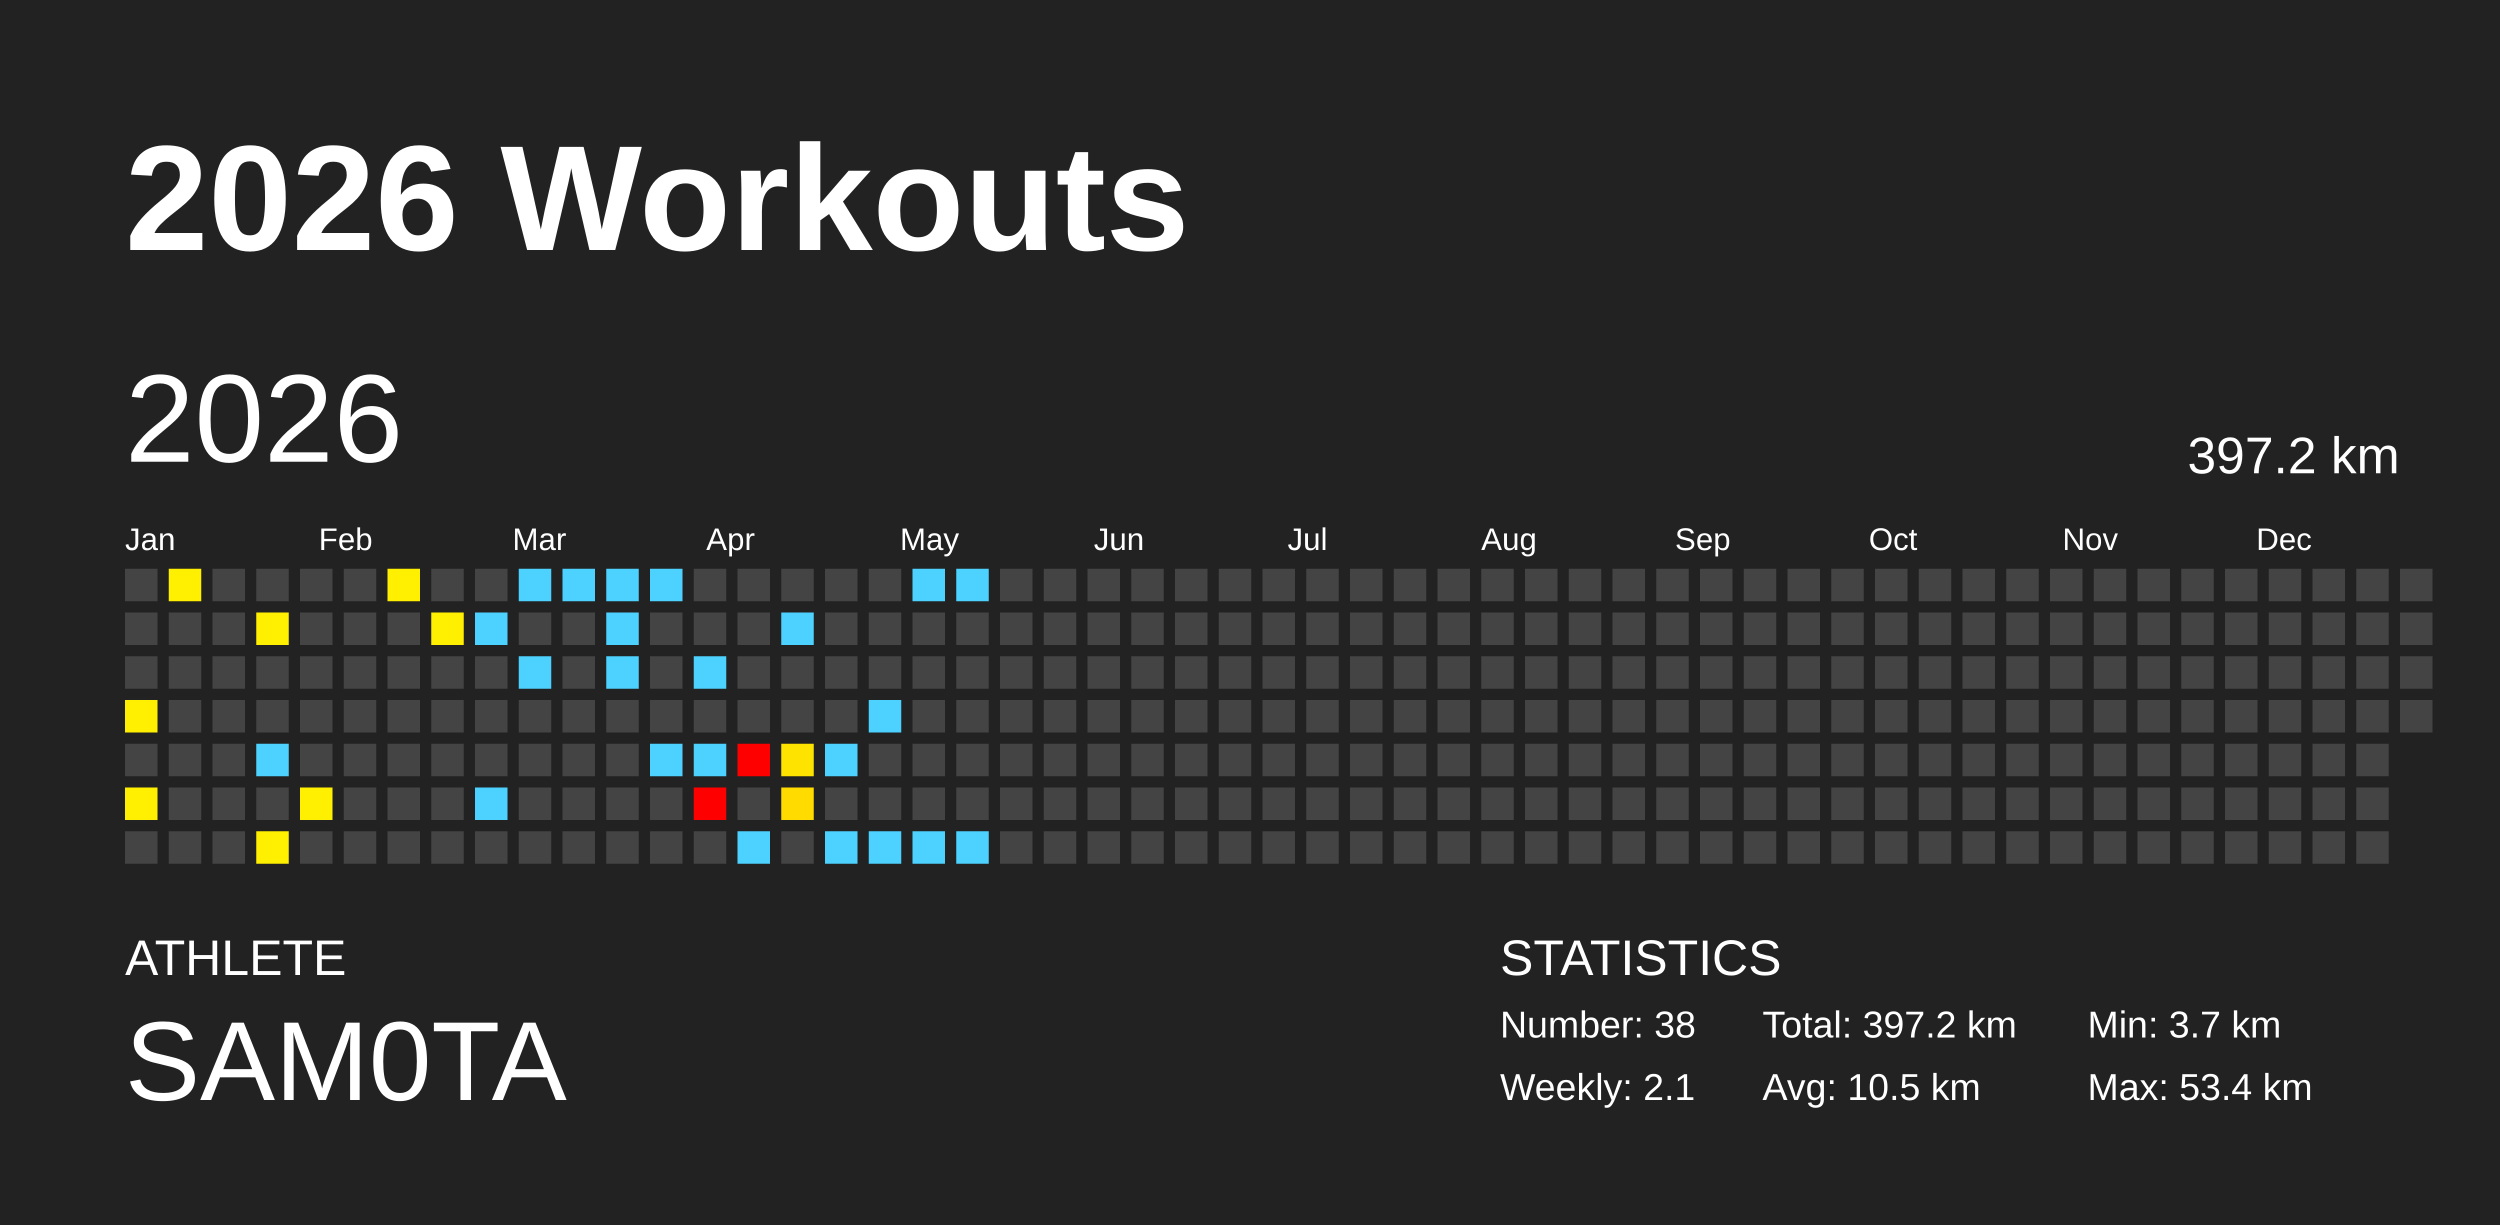
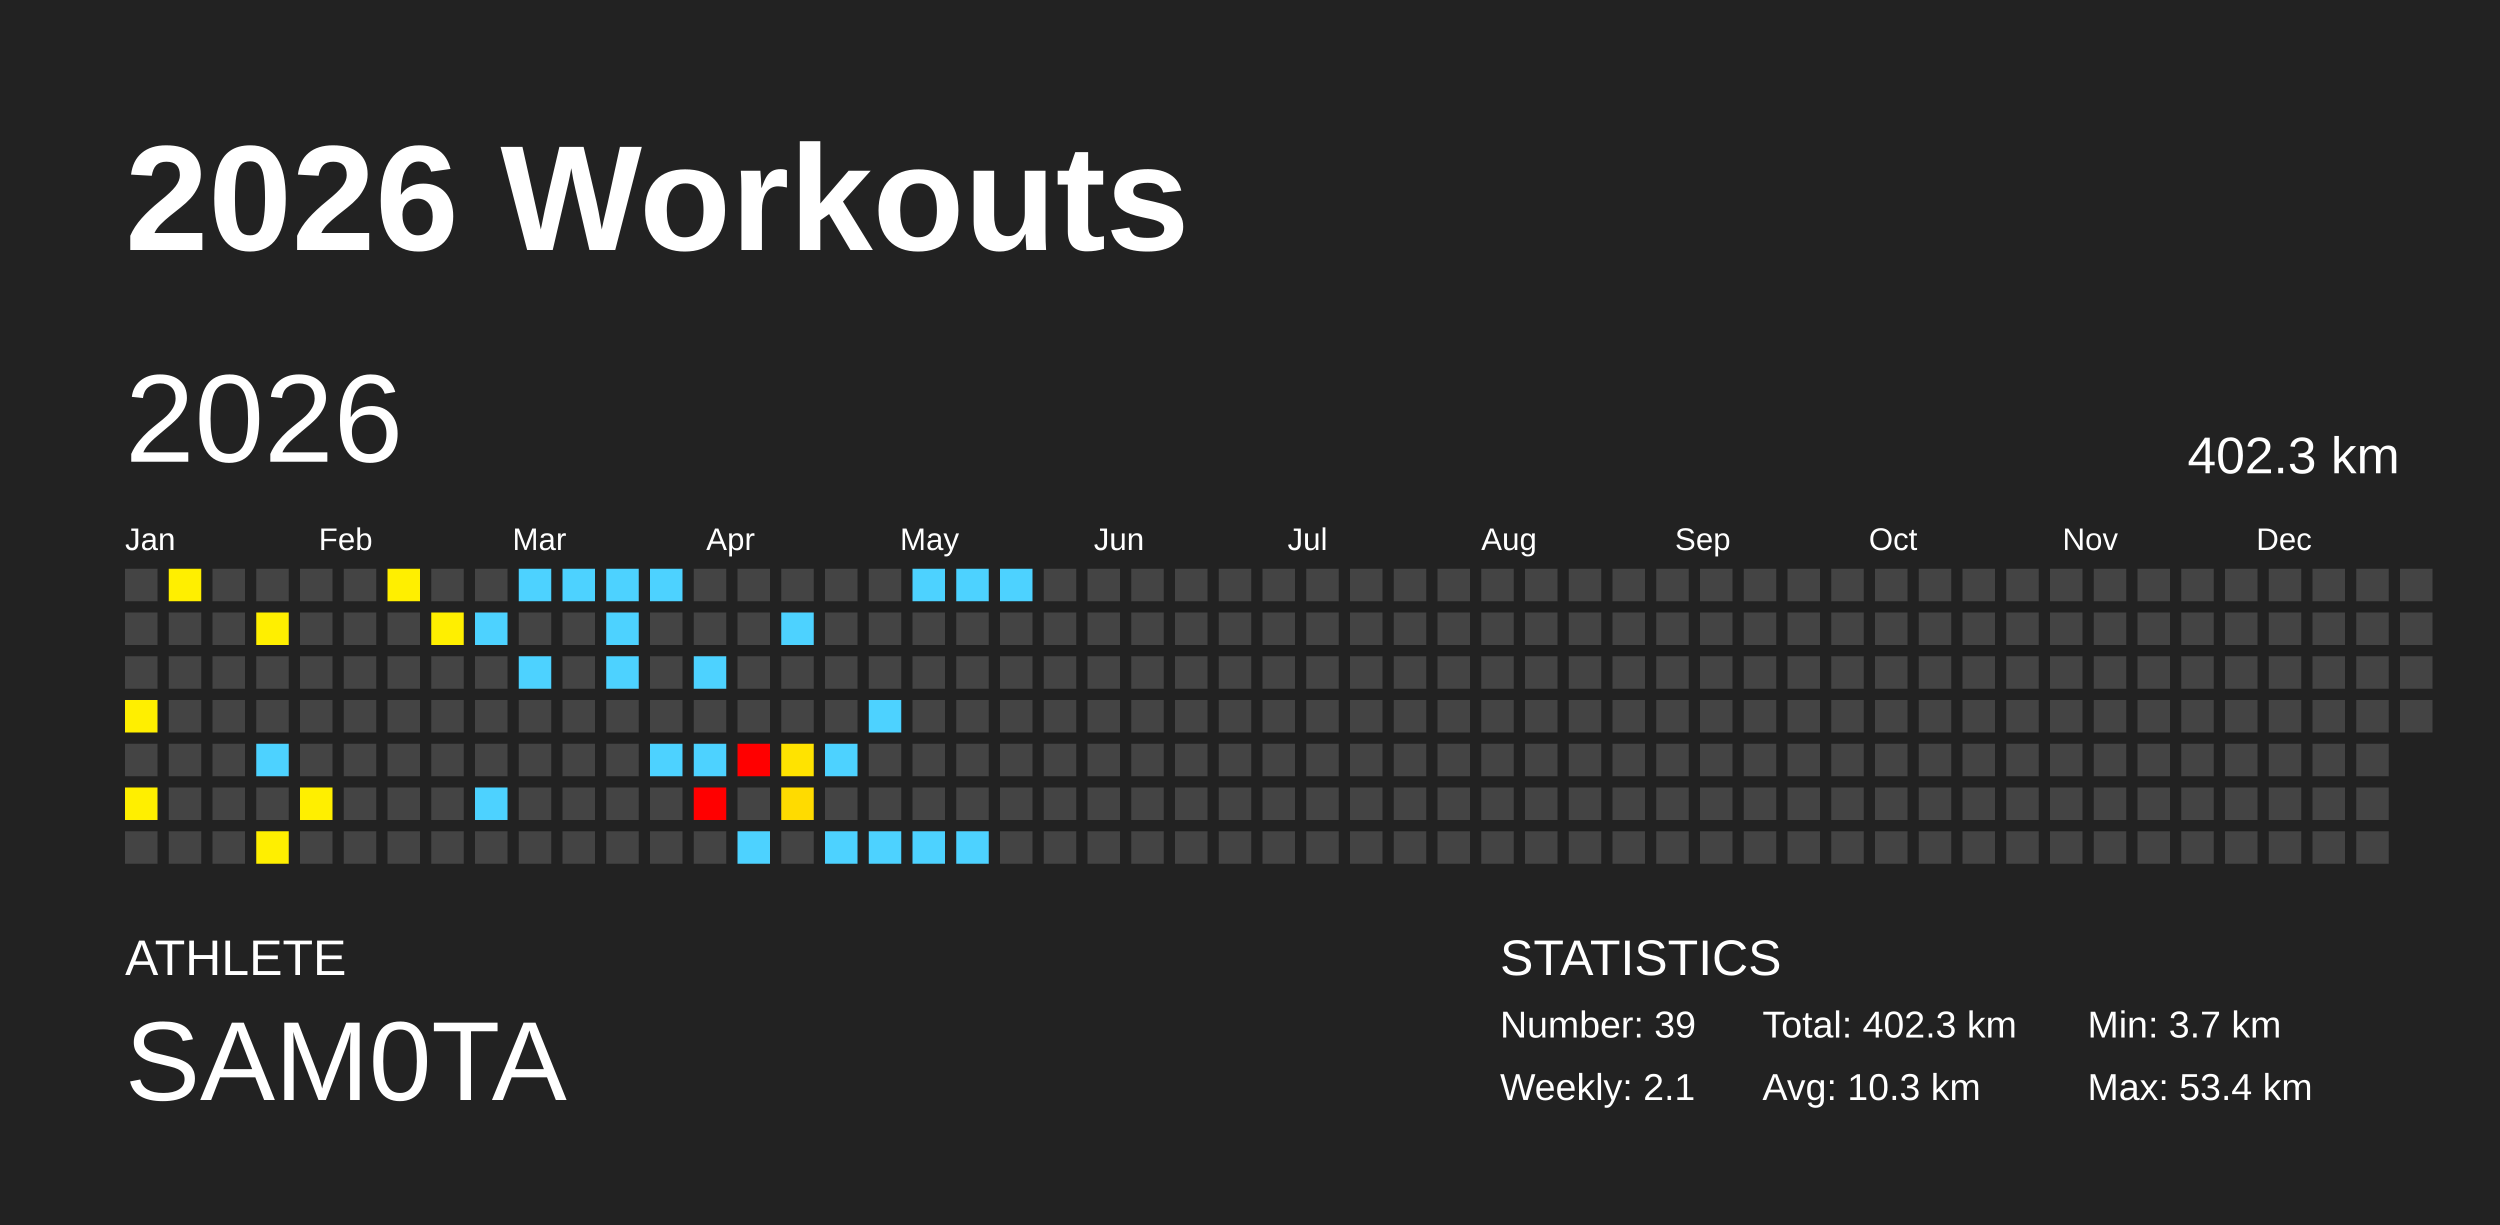
<svg xmlns="http://www.w3.org/2000/svg" baseProfile="full" height="98mm" version="1.1" viewBox="0,0,200,98" width="200mm">
  <defs />
  <rect fill="#222222" height="98" width="200" x="0" y="0" />
  <text fill="#FFFFFF" style="font-size:12px; font-family:Arial; font-weight:bold;" x="10" y="20">2026 Workouts</text>
  <text fill="#FFFFFF" style="font-size:4px; font-family:Arial" x="10" y="78">ATHLETE</text>
  <text fill="#FFFFFF" style="font-size:9px; font-family:Arial" x="10" y="88">SAM0TA</text>
  <text fill="#FFFFFF" style="font-size:4px; font-family:Arial" x="120" y="78">STATISTICS</text>
-   <text fill="#FFFFFF" style="font-size:3px; font-family:Arial" x="120" y="83">Number: 38</text>
+   <text fill="#FFFFFF" style="font-size:3px; font-family:Arial" x="120" y="83">Number: 39</text>
  <text fill="#FFFFFF" style="font-size:3px; font-family:Arial" x="120" y="88">Weekly: 2.1</text>
-   <text fill="#FFFFFF" style="font-size:3px; font-family:Arial" x="141" y="83">Total: 397.2 km</text>
-   <text fill="#FFFFFF" style="font-size:3px; font-family:Arial" x="141" y="88">Avg: 10.5 km</text>
+   <text fill="#FFFFFF" style="font-size:3px; font-family:Arial" x="141" y="83">Total: 402.3 km</text>
+   <text fill="#FFFFFF" style="font-size:3px; font-family:Arial" x="141" y="88">Avg: 10.3 km</text>
  <text fill="#FFFFFF" style="font-size:3px; font-family:Arial" x="167" y="83">Min: 3.7 km</text>
  <text fill="#FFFFFF" style="font-size:3px; font-family:Arial" x="167" y="88">Max: 53.4 km</text>
  <text dominant-baseline="hanging" fill="#FFFFFF" style="font-size:10.0px; font-family:Arial;" x="10" y="30">2026</text>
-   <text dominant-baseline="hanging" fill="#FFFFFF" style="font-size:4.125px; font-family:Arial;" x="175" y="35">397.2 km</text>
+   <text dominant-baseline="hanging" fill="#FFFFFF" style="font-size:4.125px; font-family:Arial;" x="175" y="35">402.3 km</text>
  <text fill="#FFFFFF" style="font-size:2.5px; font-family:Arial" x="10.0" y="44">Jan</text>
  <text fill="#FFFFFF" style="font-size:2.5px; font-family:Arial" x="25.5" y="44">Feb</text>
  <text fill="#FFFFFF" style="font-size:2.5px; font-family:Arial" x="41.0" y="44">Mar</text>
  <text fill="#FFFFFF" style="font-size:2.5px; font-family:Arial" x="56.5" y="44">Apr</text>
  <text fill="#FFFFFF" style="font-size:2.5px; font-family:Arial" x="72.0" y="44">May</text>
  <text fill="#FFFFFF" style="font-size:2.5px; font-family:Arial" x="87.5" y="44">Jun</text>
  <text fill="#FFFFFF" style="font-size:2.5px; font-family:Arial" x="103.0" y="44">Jul</text>
  <text fill="#FFFFFF" style="font-size:2.5px; font-family:Arial" x="118.5" y="44">Aug</text>
  <text fill="#FFFFFF" style="font-size:2.5px; font-family:Arial" x="134.0" y="44">Sep</text>
  <text fill="#FFFFFF" style="font-size:2.5px; font-family:Arial" x="149.5" y="44">Oct</text>
  <text fill="#FFFFFF" style="font-size:2.5px; font-family:Arial" x="165.0" y="44">Nov</text>
  <text fill="#FFFFFF" style="font-size:2.5px; font-family:Arial" x="180.5" y="44">Dec</text>
  <rect fill="#444444" height="2.6" width="2.6" x="10.0" y="45.5" />
  <rect fill="#444444" height="2.6" width="2.6" x="10.0" y="49.0" />
  <rect fill="#444444" height="2.6" width="2.6" x="10.0" y="52.5" />
  <rect fill="#ffef00" height="2.6" width="2.6" x="10.0" y="56.0" />
  <rect fill="#444444" height="2.6" width="2.6" x="10.0" y="59.5" />
  <rect fill="#ffef00" height="2.6" width="2.6" x="10.0" y="63.0" />
  <rect fill="#444444" height="2.6" width="2.6" x="10.0" y="66.5" />
  <rect fill="#ffef00" height="2.6" width="2.6" x="13.5" y="45.5" />
  <rect fill="#444444" height="2.6" width="2.6" x="13.5" y="49.0" />
  <rect fill="#444444" height="2.6" width="2.6" x="13.5" y="52.5" />
  <rect fill="#444444" height="2.6" width="2.6" x="13.5" y="56.0" />
  <rect fill="#444444" height="2.6" width="2.6" x="13.5" y="59.5" />
  <rect fill="#444444" height="2.6" width="2.6" x="13.5" y="63.0" />
  <rect fill="#444444" height="2.6" width="2.6" x="13.5" y="66.5" />
  <rect fill="#444444" height="2.6" width="2.6" x="17.0" y="45.5" />
  <rect fill="#444444" height="2.6" width="2.6" x="17.0" y="49.0" />
  <rect fill="#444444" height="2.6" width="2.6" x="17.0" y="52.5" />
  <rect fill="#444444" height="2.6" width="2.6" x="17.0" y="56.0" />
  <rect fill="#444444" height="2.6" width="2.6" x="17.0" y="59.5" />
  <rect fill="#444444" height="2.6" width="2.6" x="17.0" y="63.0" />
  <rect fill="#444444" height="2.6" width="2.6" x="17.0" y="66.5" />
  <rect fill="#444444" height="2.6" width="2.6" x="20.5" y="45.5" />
  <rect fill="#ffef00" height="2.6" width="2.6" x="20.5" y="49.0" />
  <rect fill="#444444" height="2.6" width="2.6" x="20.5" y="52.5" />
  <rect fill="#444444" height="2.6" width="2.6" x="20.5" y="56.0" />
  <rect fill="#4dd2ff" height="2.6" width="2.6" x="20.5" y="59.5" />
  <rect fill="#444444" height="2.6" width="2.6" x="20.5" y="63.0" />
  <rect fill="#ffef00" height="2.6" width="2.6" x="20.5" y="66.5" />
  <rect fill="#444444" height="2.6" width="2.6" x="24.0" y="45.5" />
  <rect fill="#444444" height="2.6" width="2.6" x="24.0" y="49.0" />
  <rect fill="#444444" height="2.6" width="2.6" x="24.0" y="52.5" />
  <rect fill="#444444" height="2.6" width="2.6" x="24.0" y="56.0" />
  <rect fill="#444444" height="2.6" width="2.6" x="24.0" y="59.5" />
  <rect fill="#ffef00" height="2.6" width="2.6" x="24.0" y="63.0" />
  <rect fill="#444444" height="2.6" width="2.6" x="24.0" y="66.5" />
  <rect fill="#444444" height="2.6" width="2.6" x="27.5" y="45.5" />
  <rect fill="#444444" height="2.6" width="2.6" x="27.5" y="49.0" />
  <rect fill="#444444" height="2.6" width="2.6" x="27.5" y="52.5" />
  <rect fill="#444444" height="2.6" width="2.6" x="27.5" y="56.0" />
  <rect fill="#444444" height="2.6" width="2.6" x="27.5" y="59.5" />
  <rect fill="#444444" height="2.6" width="2.6" x="27.5" y="63.0" />
  <rect fill="#444444" height="2.6" width="2.6" x="27.5" y="66.5" />
  <rect fill="#ffef00" height="2.6" width="2.6" x="31.0" y="45.5" />
  <rect fill="#444444" height="2.6" width="2.6" x="31.0" y="49.0" />
  <rect fill="#444444" height="2.6" width="2.6" x="31.0" y="52.5" />
  <rect fill="#444444" height="2.6" width="2.6" x="31.0" y="56.0" />
  <rect fill="#444444" height="2.6" width="2.6" x="31.0" y="59.5" />
  <rect fill="#444444" height="2.6" width="2.6" x="31.0" y="63.0" />
  <rect fill="#444444" height="2.6" width="2.6" x="31.0" y="66.5" />
  <rect fill="#444444" height="2.6" width="2.6" x="34.5" y="45.5" />
  <rect fill="#ffef00" height="2.6" width="2.6" x="34.5" y="49.0" />
  <rect fill="#444444" height="2.6" width="2.6" x="34.5" y="52.5" />
  <rect fill="#444444" height="2.6" width="2.6" x="34.5" y="56.0" />
  <rect fill="#444444" height="2.6" width="2.6" x="34.5" y="59.5" />
  <rect fill="#444444" height="2.6" width="2.6" x="34.5" y="63.0" />
  <rect fill="#444444" height="2.6" width="2.6" x="34.5" y="66.5" />
  <rect fill="#444444" height="2.6" width="2.6" x="38.0" y="45.5" />
  <rect fill="#4dd2ff" height="2.6" width="2.6" x="38.0" y="49.0" />
  <rect fill="#444444" height="2.6" width="2.6" x="38.0" y="52.5" />
  <rect fill="#444444" height="2.6" width="2.6" x="38.0" y="56.0" />
  <rect fill="#444444" height="2.6" width="2.6" x="38.0" y="59.5" />
  <rect fill="#4dd2ff" height="2.6" width="2.6" x="38.0" y="63.0" />
  <rect fill="#444444" height="2.6" width="2.6" x="38.0" y="66.5" />
  <rect fill="#4dd2ff" height="2.6" width="2.6" x="41.5" y="45.5" />
  <rect fill="#444444" height="2.6" width="2.6" x="41.5" y="49.0" />
  <rect fill="#4dd2ff" height="2.6" width="2.6" x="41.5" y="52.5" />
  <rect fill="#444444" height="2.6" width="2.6" x="41.5" y="56.0" />
  <rect fill="#444444" height="2.6" width="2.6" x="41.5" y="59.5" />
  <rect fill="#444444" height="2.6" width="2.6" x="41.5" y="63.0" />
  <rect fill="#444444" height="2.6" width="2.6" x="41.5" y="66.5" />
  <rect fill="#4dd2ff" height="2.6" width="2.6" x="45.0" y="45.5" />
  <rect fill="#444444" height="2.6" width="2.6" x="45.0" y="49.0" />
  <rect fill="#444444" height="2.6" width="2.6" x="45.0" y="52.5" />
  <rect fill="#444444" height="2.6" width="2.6" x="45.0" y="56.0" />
  <rect fill="#444444" height="2.6" width="2.6" x="45.0" y="59.5" />
  <rect fill="#444444" height="2.6" width="2.6" x="45.0" y="63.0" />
  <rect fill="#444444" height="2.6" width="2.6" x="45.0" y="66.5" />
  <rect fill="#4dd2ff" height="2.6" width="2.6" x="48.5" y="45.5" />
  <rect fill="#4dd2ff" height="2.6" width="2.6" x="48.5" y="49.0" />
  <rect fill="#4dd2ff" height="2.6" width="2.6" x="48.5" y="52.5" />
  <rect fill="#444444" height="2.6" width="2.6" x="48.5" y="56.0" />
  <rect fill="#444444" height="2.6" width="2.6" x="48.5" y="59.5" />
  <rect fill="#444444" height="2.6" width="2.6" x="48.5" y="63.0" />
  <rect fill="#444444" height="2.6" width="2.6" x="48.5" y="66.5" />
  <rect fill="#4dd2ff" height="2.6" width="2.6" x="52.0" y="45.5" />
  <rect fill="#444444" height="2.6" width="2.6" x="52.0" y="49.0" />
  <rect fill="#444444" height="2.6" width="2.6" x="52.0" y="52.5" />
  <rect fill="#444444" height="2.6" width="2.6" x="52.0" y="56.0" />
  <rect fill="#4dd2ff" height="2.6" width="2.6" x="52.0" y="59.5" />
  <rect fill="#444444" height="2.6" width="2.6" x="52.0" y="63.0" />
  <rect fill="#444444" height="2.6" width="2.6" x="52.0" y="66.5" />
  <rect fill="#444444" height="2.6" width="2.6" x="55.5" y="45.5" />
  <rect fill="#444444" height="2.6" width="2.6" x="55.5" y="49.0" />
  <rect fill="#4dd2ff" height="2.6" width="2.6" x="55.5" y="52.5" />
  <rect fill="#444444" height="2.6" width="2.6" x="55.5" y="56.0" />
  <rect fill="#4dd2ff" height="2.6" width="2.6" x="55.5" y="59.5" />
  <rect fill="red" height="2.6" width="2.6" x="55.5" y="63.0" />
  <rect fill="#444444" height="2.6" width="2.6" x="55.5" y="66.5" />
  <rect fill="#444444" height="2.6" width="2.6" x="59.0" y="45.5" />
  <rect fill="#444444" height="2.6" width="2.6" x="59.0" y="49.0" />
  <rect fill="#444444" height="2.6" width="2.6" x="59.0" y="52.5" />
  <rect fill="#444444" height="2.6" width="2.6" x="59.0" y="56.0" />
  <rect fill="red" height="2.6" width="2.6" x="59.0" y="59.5" />
  <rect fill="#444444" height="2.6" width="2.6" x="59.0" y="63.0" />
  <rect fill="#4dd2ff" height="2.6" width="2.6" x="59.0" y="66.5" />
  <rect fill="#444444" height="2.6" width="2.6" x="62.5" y="45.5" />
  <rect fill="#4dd2ff" height="2.6" width="2.6" x="62.5" y="49.0" />
  <rect fill="#444444" height="2.6" width="2.6" x="62.5" y="52.5" />
  <rect fill="#444444" height="2.6" width="2.6" x="62.5" y="56.0" />
  <rect fill="#ffe300" height="2.6" width="2.6" x="62.5" y="59.5" />
  <rect fill="#ffdb00" height="2.6" width="2.6" x="62.5" y="63.0" />
  <rect fill="#444444" height="2.6" width="2.6" x="62.5" y="66.5" />
  <rect fill="#444444" height="2.6" width="2.6" x="66.0" y="45.5" />
  <rect fill="#444444" height="2.6" width="2.6" x="66.0" y="49.0" />
  <rect fill="#444444" height="2.6" width="2.6" x="66.0" y="52.5" />
  <rect fill="#444444" height="2.6" width="2.6" x="66.0" y="56.0" />
  <rect fill="#4dd2ff" height="2.6" width="2.6" x="66.0" y="59.5" />
  <rect fill="#444444" height="2.6" width="2.6" x="66.0" y="63.0" />
  <rect fill="#4dd2ff" height="2.6" width="2.6" x="66.0" y="66.5" />
  <rect fill="#444444" height="2.6" width="2.6" x="69.5" y="45.5" />
  <rect fill="#444444" height="2.6" width="2.6" x="69.5" y="49.0" />
  <rect fill="#444444" height="2.6" width="2.6" x="69.5" y="52.5" />
  <rect fill="#4dd2ff" height="2.6" width="2.6" x="69.5" y="56.0" />
  <rect fill="#444444" height="2.6" width="2.6" x="69.5" y="59.5" />
  <rect fill="#444444" height="2.6" width="2.6" x="69.5" y="63.0" />
  <rect fill="#4dd2ff" height="2.6" width="2.6" x="69.5" y="66.5" />
  <rect fill="#4dd2ff" height="2.6" width="2.6" x="73.0" y="45.5" />
  <rect fill="#444444" height="2.6" width="2.6" x="73.0" y="49.0" />
  <rect fill="#444444" height="2.6" width="2.6" x="73.0" y="52.5" />
  <rect fill="#444444" height="2.6" width="2.6" x="73.0" y="56.0" />
  <rect fill="#444444" height="2.6" width="2.6" x="73.0" y="59.5" />
  <rect fill="#444444" height="2.6" width="2.6" x="73.0" y="63.0" />
  <rect fill="#4dd2ff" height="2.6" width="2.6" x="73.0" y="66.5" />
  <rect fill="#4dd2ff" height="2.6" width="2.6" x="76.5" y="45.5" />
  <rect fill="#444444" height="2.6" width="2.6" x="76.5" y="49.0" />
  <rect fill="#444444" height="2.6" width="2.6" x="76.5" y="52.5" />
  <rect fill="#444444" height="2.6" width="2.6" x="76.5" y="56.0" />
  <rect fill="#444444" height="2.6" width="2.6" x="76.5" y="59.5" />
  <rect fill="#444444" height="2.6" width="2.6" x="76.5" y="63.0" />
  <rect fill="#4dd2ff" height="2.6" width="2.6" x="76.5" y="66.5" />
-   <rect fill="#444444" height="2.6" width="2.6" x="80.0" y="45.5" />
+   <rect fill="#4dd2ff" height="2.6" width="2.6" x="80.0" y="45.5" />
  <rect fill="#444444" height="2.6" width="2.6" x="80.0" y="49.0" />
  <rect fill="#444444" height="2.6" width="2.6" x="80.0" y="52.5" />
  <rect fill="#444444" height="2.6" width="2.6" x="80.0" y="56.0" />
  <rect fill="#444444" height="2.6" width="2.6" x="80.0" y="59.5" />
  <rect fill="#444444" height="2.6" width="2.6" x="80.0" y="63.0" />
  <rect fill="#444444" height="2.6" width="2.6" x="80.0" y="66.5" />
  <rect fill="#444444" height="2.6" width="2.6" x="83.5" y="45.5" />
  <rect fill="#444444" height="2.6" width="2.6" x="83.5" y="49.0" />
  <rect fill="#444444" height="2.6" width="2.6" x="83.5" y="52.5" />
  <rect fill="#444444" height="2.6" width="2.6" x="83.5" y="56.0" />
  <rect fill="#444444" height="2.6" width="2.6" x="83.5" y="59.5" />
  <rect fill="#444444" height="2.6" width="2.6" x="83.5" y="63.0" />
  <rect fill="#444444" height="2.6" width="2.6" x="83.5" y="66.5" />
  <rect fill="#444444" height="2.6" width="2.6" x="87.0" y="45.5" />
  <rect fill="#444444" height="2.6" width="2.6" x="87.0" y="49.0" />
  <rect fill="#444444" height="2.6" width="2.6" x="87.0" y="52.5" />
  <rect fill="#444444" height="2.6" width="2.6" x="87.0" y="56.0" />
  <rect fill="#444444" height="2.6" width="2.6" x="87.0" y="59.5" />
  <rect fill="#444444" height="2.6" width="2.6" x="87.0" y="63.0" />
  <rect fill="#444444" height="2.6" width="2.6" x="87.0" y="66.5" />
  <rect fill="#444444" height="2.6" width="2.6" x="90.5" y="45.5" />
  <rect fill="#444444" height="2.6" width="2.6" x="90.5" y="49.0" />
  <rect fill="#444444" height="2.6" width="2.6" x="90.5" y="52.5" />
  <rect fill="#444444" height="2.6" width="2.6" x="90.5" y="56.0" />
  <rect fill="#444444" height="2.6" width="2.6" x="90.5" y="59.5" />
  <rect fill="#444444" height="2.6" width="2.6" x="90.5" y="63.0" />
  <rect fill="#444444" height="2.6" width="2.6" x="90.5" y="66.5" />
  <rect fill="#444444" height="2.6" width="2.6" x="94.0" y="45.5" />
  <rect fill="#444444" height="2.6" width="2.6" x="94.0" y="49.0" />
  <rect fill="#444444" height="2.6" width="2.6" x="94.0" y="52.5" />
  <rect fill="#444444" height="2.6" width="2.6" x="94.0" y="56.0" />
  <rect fill="#444444" height="2.6" width="2.6" x="94.0" y="59.5" />
  <rect fill="#444444" height="2.6" width="2.6" x="94.0" y="63.0" />
  <rect fill="#444444" height="2.6" width="2.6" x="94.0" y="66.5" />
  <rect fill="#444444" height="2.6" width="2.6" x="97.5" y="45.5" />
  <rect fill="#444444" height="2.6" width="2.6" x="97.5" y="49.0" />
  <rect fill="#444444" height="2.6" width="2.6" x="97.5" y="52.5" />
  <rect fill="#444444" height="2.6" width="2.6" x="97.5" y="56.0" />
  <rect fill="#444444" height="2.6" width="2.6" x="97.5" y="59.5" />
  <rect fill="#444444" height="2.6" width="2.6" x="97.5" y="63.0" />
  <rect fill="#444444" height="2.6" width="2.6" x="97.5" y="66.5" />
  <rect fill="#444444" height="2.6" width="2.6" x="101.0" y="45.5" />
  <rect fill="#444444" height="2.6" width="2.6" x="101.0" y="49.0" />
  <rect fill="#444444" height="2.6" width="2.6" x="101.0" y="52.5" />
  <rect fill="#444444" height="2.6" width="2.6" x="101.0" y="56.0" />
  <rect fill="#444444" height="2.6" width="2.6" x="101.0" y="59.5" />
  <rect fill="#444444" height="2.6" width="2.6" x="101.0" y="63.0" />
  <rect fill="#444444" height="2.6" width="2.6" x="101.0" y="66.5" />
  <rect fill="#444444" height="2.6" width="2.6" x="104.5" y="45.5" />
  <rect fill="#444444" height="2.6" width="2.6" x="104.5" y="49.0" />
  <rect fill="#444444" height="2.6" width="2.6" x="104.5" y="52.5" />
  <rect fill="#444444" height="2.6" width="2.6" x="104.5" y="56.0" />
  <rect fill="#444444" height="2.6" width="2.6" x="104.5" y="59.5" />
  <rect fill="#444444" height="2.6" width="2.6" x="104.5" y="63.0" />
  <rect fill="#444444" height="2.6" width="2.6" x="104.5" y="66.5" />
  <rect fill="#444444" height="2.6" width="2.6" x="108.0" y="45.5" />
  <rect fill="#444444" height="2.6" width="2.6" x="108.0" y="49.0" />
  <rect fill="#444444" height="2.6" width="2.6" x="108.0" y="52.5" />
  <rect fill="#444444" height="2.6" width="2.6" x="108.0" y="56.0" />
  <rect fill="#444444" height="2.6" width="2.6" x="108.0" y="59.5" />
  <rect fill="#444444" height="2.6" width="2.6" x="108.0" y="63.0" />
  <rect fill="#444444" height="2.6" width="2.6" x="108.0" y="66.5" />
  <rect fill="#444444" height="2.6" width="2.6" x="111.5" y="45.5" />
  <rect fill="#444444" height="2.6" width="2.6" x="111.5" y="49.0" />
  <rect fill="#444444" height="2.6" width="2.6" x="111.5" y="52.5" />
  <rect fill="#444444" height="2.6" width="2.6" x="111.5" y="56.0" />
  <rect fill="#444444" height="2.6" width="2.6" x="111.5" y="59.5" />
  <rect fill="#444444" height="2.6" width="2.6" x="111.5" y="63.0" />
  <rect fill="#444444" height="2.6" width="2.6" x="111.5" y="66.5" />
  <rect fill="#444444" height="2.6" width="2.6" x="115.0" y="45.5" />
  <rect fill="#444444" height="2.6" width="2.6" x="115.0" y="49.0" />
  <rect fill="#444444" height="2.6" width="2.6" x="115.0" y="52.5" />
  <rect fill="#444444" height="2.6" width="2.6" x="115.0" y="56.0" />
  <rect fill="#444444" height="2.6" width="2.6" x="115.0" y="59.5" />
  <rect fill="#444444" height="2.6" width="2.6" x="115.0" y="63.0" />
  <rect fill="#444444" height="2.6" width="2.6" x="115.0" y="66.5" />
  <rect fill="#444444" height="2.6" width="2.6" x="118.5" y="45.5" />
  <rect fill="#444444" height="2.6" width="2.6" x="118.5" y="49.0" />
  <rect fill="#444444" height="2.6" width="2.6" x="118.5" y="52.5" />
  <rect fill="#444444" height="2.6" width="2.6" x="118.5" y="56.0" />
  <rect fill="#444444" height="2.6" width="2.6" x="118.5" y="59.5" />
  <rect fill="#444444" height="2.6" width="2.6" x="118.5" y="63.0" />
  <rect fill="#444444" height="2.6" width="2.6" x="118.5" y="66.5" />
  <rect fill="#444444" height="2.6" width="2.6" x="122.0" y="45.5" />
  <rect fill="#444444" height="2.6" width="2.6" x="122.0" y="49.0" />
  <rect fill="#444444" height="2.6" width="2.6" x="122.0" y="52.5" />
  <rect fill="#444444" height="2.6" width="2.6" x="122.0" y="56.0" />
  <rect fill="#444444" height="2.6" width="2.6" x="122.0" y="59.5" />
  <rect fill="#444444" height="2.6" width="2.6" x="122.0" y="63.0" />
  <rect fill="#444444" height="2.6" width="2.6" x="122.0" y="66.5" />
  <rect fill="#444444" height="2.6" width="2.6" x="125.5" y="45.5" />
  <rect fill="#444444" height="2.6" width="2.6" x="125.5" y="49.0" />
  <rect fill="#444444" height="2.6" width="2.6" x="125.5" y="52.5" />
  <rect fill="#444444" height="2.6" width="2.6" x="125.5" y="56.0" />
  <rect fill="#444444" height="2.6" width="2.6" x="125.5" y="59.5" />
  <rect fill="#444444" height="2.6" width="2.6" x="125.5" y="63.0" />
  <rect fill="#444444" height="2.6" width="2.6" x="125.5" y="66.5" />
  <rect fill="#444444" height="2.6" width="2.6" x="129.0" y="45.5" />
  <rect fill="#444444" height="2.6" width="2.6" x="129.0" y="49.0" />
  <rect fill="#444444" height="2.6" width="2.6" x="129.0" y="52.5" />
  <rect fill="#444444" height="2.6" width="2.6" x="129.0" y="56.0" />
  <rect fill="#444444" height="2.6" width="2.6" x="129.0" y="59.5" />
  <rect fill="#444444" height="2.6" width="2.6" x="129.0" y="63.0" />
  <rect fill="#444444" height="2.6" width="2.6" x="129.0" y="66.5" />
  <rect fill="#444444" height="2.6" width="2.6" x="132.5" y="45.5" />
  <rect fill="#444444" height="2.6" width="2.6" x="132.5" y="49.0" />
  <rect fill="#444444" height="2.6" width="2.6" x="132.5" y="52.5" />
  <rect fill="#444444" height="2.6" width="2.6" x="132.5" y="56.0" />
  <rect fill="#444444" height="2.6" width="2.6" x="132.5" y="59.5" />
  <rect fill="#444444" height="2.6" width="2.6" x="132.5" y="63.0" />
  <rect fill="#444444" height="2.6" width="2.6" x="132.5" y="66.5" />
  <rect fill="#444444" height="2.6" width="2.6" x="136.0" y="45.5" />
  <rect fill="#444444" height="2.6" width="2.6" x="136.0" y="49.0" />
  <rect fill="#444444" height="2.6" width="2.6" x="136.0" y="52.5" />
  <rect fill="#444444" height="2.6" width="2.6" x="136.0" y="56.0" />
  <rect fill="#444444" height="2.6" width="2.6" x="136.0" y="59.5" />
  <rect fill="#444444" height="2.6" width="2.6" x="136.0" y="63.0" />
  <rect fill="#444444" height="2.6" width="2.6" x="136.0" y="66.5" />
  <rect fill="#444444" height="2.6" width="2.6" x="139.5" y="45.5" />
  <rect fill="#444444" height="2.6" width="2.6" x="139.5" y="49.0" />
  <rect fill="#444444" height="2.6" width="2.6" x="139.5" y="52.5" />
  <rect fill="#444444" height="2.6" width="2.6" x="139.5" y="56.0" />
  <rect fill="#444444" height="2.6" width="2.6" x="139.5" y="59.5" />
  <rect fill="#444444" height="2.6" width="2.6" x="139.5" y="63.0" />
  <rect fill="#444444" height="2.6" width="2.6" x="139.5" y="66.5" />
  <rect fill="#444444" height="2.6" width="2.6" x="143.0" y="45.5" />
  <rect fill="#444444" height="2.6" width="2.6" x="143.0" y="49.0" />
  <rect fill="#444444" height="2.6" width="2.6" x="143.0" y="52.5" />
  <rect fill="#444444" height="2.6" width="2.6" x="143.0" y="56.0" />
  <rect fill="#444444" height="2.6" width="2.6" x="143.0" y="59.5" />
  <rect fill="#444444" height="2.6" width="2.6" x="143.0" y="63.0" />
  <rect fill="#444444" height="2.6" width="2.6" x="143.0" y="66.5" />
  <rect fill="#444444" height="2.6" width="2.6" x="146.5" y="45.5" />
  <rect fill="#444444" height="2.6" width="2.6" x="146.5" y="49.0" />
  <rect fill="#444444" height="2.6" width="2.6" x="146.5" y="52.5" />
  <rect fill="#444444" height="2.6" width="2.6" x="146.5" y="56.0" />
  <rect fill="#444444" height="2.6" width="2.6" x="146.5" y="59.5" />
  <rect fill="#444444" height="2.6" width="2.6" x="146.5" y="63.0" />
  <rect fill="#444444" height="2.6" width="2.6" x="146.5" y="66.5" />
  <rect fill="#444444" height="2.6" width="2.6" x="150.0" y="45.5" />
  <rect fill="#444444" height="2.6" width="2.6" x="150.0" y="49.0" />
  <rect fill="#444444" height="2.6" width="2.6" x="150.0" y="52.5" />
  <rect fill="#444444" height="2.6" width="2.6" x="150.0" y="56.0" />
  <rect fill="#444444" height="2.6" width="2.6" x="150.0" y="59.5" />
  <rect fill="#444444" height="2.6" width="2.6" x="150.0" y="63.0" />
  <rect fill="#444444" height="2.6" width="2.6" x="150.0" y="66.5" />
  <rect fill="#444444" height="2.6" width="2.6" x="153.5" y="45.5" />
  <rect fill="#444444" height="2.6" width="2.6" x="153.5" y="49.0" />
  <rect fill="#444444" height="2.6" width="2.6" x="153.5" y="52.5" />
  <rect fill="#444444" height="2.6" width="2.6" x="153.5" y="56.0" />
  <rect fill="#444444" height="2.6" width="2.6" x="153.5" y="59.5" />
  <rect fill="#444444" height="2.6" width="2.6" x="153.5" y="63.0" />
  <rect fill="#444444" height="2.6" width="2.6" x="153.5" y="66.5" />
  <rect fill="#444444" height="2.6" width="2.6" x="157.0" y="45.5" />
  <rect fill="#444444" height="2.6" width="2.6" x="157.0" y="49.0" />
  <rect fill="#444444" height="2.6" width="2.6" x="157.0" y="52.5" />
  <rect fill="#444444" height="2.6" width="2.6" x="157.0" y="56.0" />
  <rect fill="#444444" height="2.6" width="2.6" x="157.0" y="59.5" />
  <rect fill="#444444" height="2.6" width="2.6" x="157.0" y="63.0" />
  <rect fill="#444444" height="2.6" width="2.6" x="157.0" y="66.5" />
  <rect fill="#444444" height="2.6" width="2.6" x="160.5" y="45.5" />
  <rect fill="#444444" height="2.6" width="2.6" x="160.5" y="49.0" />
  <rect fill="#444444" height="2.6" width="2.6" x="160.5" y="52.5" />
  <rect fill="#444444" height="2.6" width="2.6" x="160.5" y="56.0" />
  <rect fill="#444444" height="2.6" width="2.6" x="160.5" y="59.5" />
  <rect fill="#444444" height="2.6" width="2.6" x="160.5" y="63.0" />
  <rect fill="#444444" height="2.6" width="2.6" x="160.5" y="66.5" />
  <rect fill="#444444" height="2.6" width="2.6" x="164.0" y="45.5" />
  <rect fill="#444444" height="2.6" width="2.6" x="164.0" y="49.0" />
  <rect fill="#444444" height="2.6" width="2.6" x="164.0" y="52.5" />
  <rect fill="#444444" height="2.6" width="2.6" x="164.0" y="56.0" />
  <rect fill="#444444" height="2.6" width="2.6" x="164.0" y="59.5" />
  <rect fill="#444444" height="2.6" width="2.6" x="164.0" y="63.0" />
  <rect fill="#444444" height="2.6" width="2.6" x="164.0" y="66.5" />
  <rect fill="#444444" height="2.6" width="2.6" x="167.5" y="45.5" />
  <rect fill="#444444" height="2.6" width="2.6" x="167.5" y="49.0" />
  <rect fill="#444444" height="2.6" width="2.6" x="167.5" y="52.5" />
  <rect fill="#444444" height="2.6" width="2.6" x="167.5" y="56.0" />
  <rect fill="#444444" height="2.6" width="2.6" x="167.5" y="59.5" />
  <rect fill="#444444" height="2.6" width="2.6" x="167.5" y="63.0" />
  <rect fill="#444444" height="2.6" width="2.6" x="167.5" y="66.5" />
  <rect fill="#444444" height="2.6" width="2.6" x="171.0" y="45.5" />
  <rect fill="#444444" height="2.6" width="2.6" x="171.0" y="49.0" />
  <rect fill="#444444" height="2.6" width="2.6" x="171.0" y="52.5" />
  <rect fill="#444444" height="2.6" width="2.6" x="171.0" y="56.0" />
  <rect fill="#444444" height="2.6" width="2.6" x="171.0" y="59.5" />
  <rect fill="#444444" height="2.6" width="2.6" x="171.0" y="63.0" />
  <rect fill="#444444" height="2.6" width="2.6" x="171.0" y="66.5" />
  <rect fill="#444444" height="2.6" width="2.6" x="174.5" y="45.5" />
  <rect fill="#444444" height="2.6" width="2.6" x="174.5" y="49.0" />
  <rect fill="#444444" height="2.6" width="2.6" x="174.5" y="52.5" />
  <rect fill="#444444" height="2.6" width="2.6" x="174.5" y="56.0" />
  <rect fill="#444444" height="2.6" width="2.6" x="174.5" y="59.5" />
  <rect fill="#444444" height="2.6" width="2.6" x="174.5" y="63.0" />
  <rect fill="#444444" height="2.6" width="2.6" x="174.5" y="66.5" />
  <rect fill="#444444" height="2.6" width="2.6" x="178.0" y="45.5" />
  <rect fill="#444444" height="2.6" width="2.6" x="178.0" y="49.0" />
  <rect fill="#444444" height="2.6" width="2.6" x="178.0" y="52.5" />
  <rect fill="#444444" height="2.6" width="2.6" x="178.0" y="56.0" />
  <rect fill="#444444" height="2.6" width="2.6" x="178.0" y="59.5" />
  <rect fill="#444444" height="2.6" width="2.6" x="178.0" y="63.0" />
  <rect fill="#444444" height="2.6" width="2.6" x="178.0" y="66.5" />
  <rect fill="#444444" height="2.6" width="2.6" x="181.5" y="45.5" />
  <rect fill="#444444" height="2.6" width="2.6" x="181.5" y="49.0" />
  <rect fill="#444444" height="2.6" width="2.6" x="181.5" y="52.5" />
  <rect fill="#444444" height="2.6" width="2.6" x="181.5" y="56.0" />
  <rect fill="#444444" height="2.6" width="2.6" x="181.5" y="59.5" />
  <rect fill="#444444" height="2.6" width="2.6" x="181.5" y="63.0" />
  <rect fill="#444444" height="2.6" width="2.6" x="181.5" y="66.5" />
  <rect fill="#444444" height="2.6" width="2.6" x="185.0" y="45.5" />
  <rect fill="#444444" height="2.6" width="2.6" x="185.0" y="49.0" />
  <rect fill="#444444" height="2.6" width="2.6" x="185.0" y="52.5" />
  <rect fill="#444444" height="2.6" width="2.6" x="185.0" y="56.0" />
  <rect fill="#444444" height="2.6" width="2.6" x="185.0" y="59.5" />
  <rect fill="#444444" height="2.6" width="2.6" x="185.0" y="63.0" />
  <rect fill="#444444" height="2.6" width="2.6" x="185.0" y="66.5" />
  <rect fill="#444444" height="2.6" width="2.6" x="188.5" y="45.5" />
  <rect fill="#444444" height="2.6" width="2.6" x="188.5" y="49.0" />
  <rect fill="#444444" height="2.6" width="2.6" x="188.5" y="52.5" />
  <rect fill="#444444" height="2.6" width="2.6" x="188.5" y="56.0" />
  <rect fill="#444444" height="2.6" width="2.6" x="188.5" y="59.5" />
  <rect fill="#444444" height="2.6" width="2.6" x="188.5" y="63.0" />
  <rect fill="#444444" height="2.6" width="2.6" x="188.5" y="66.5" />
  <rect fill="#444444" height="2.6" width="2.6" x="192.0" y="45.5" />
  <rect fill="#444444" height="2.6" width="2.6" x="192.0" y="49.0" />
  <rect fill="#444444" height="2.6" width="2.6" x="192.0" y="52.5" />
  <rect fill="#444444" height="2.6" width="2.6" x="192.0" y="56.0" />
</svg>
